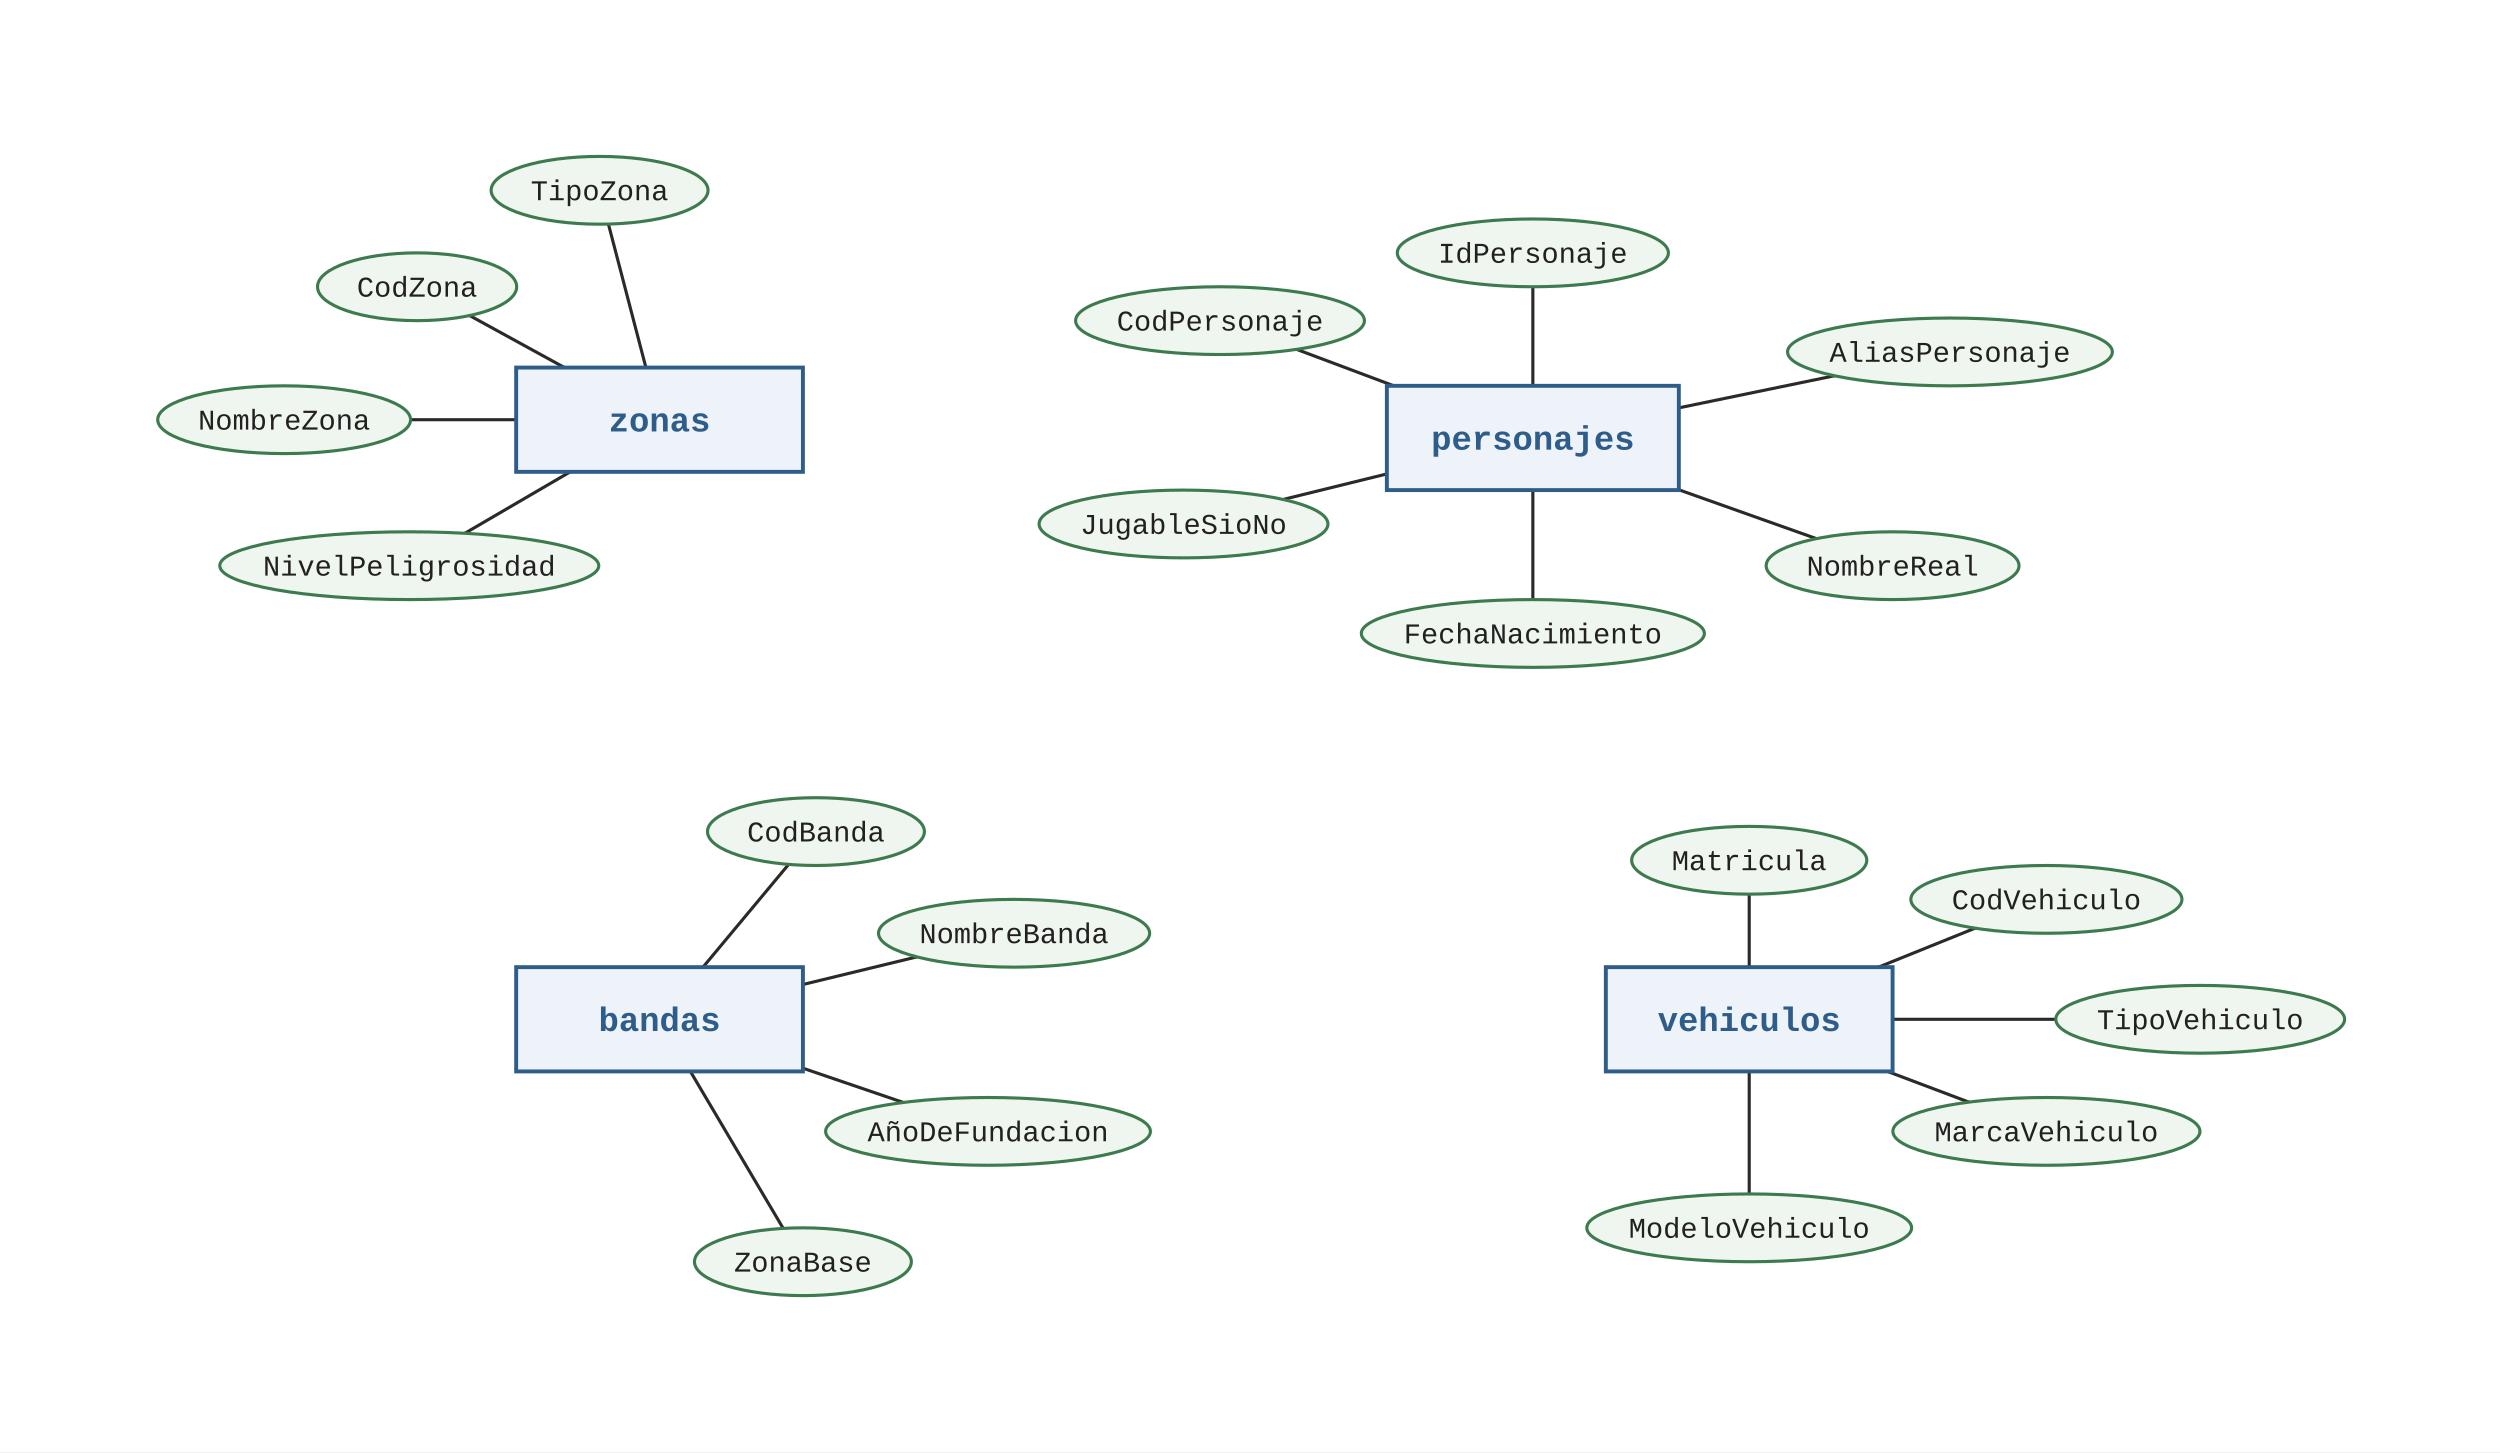
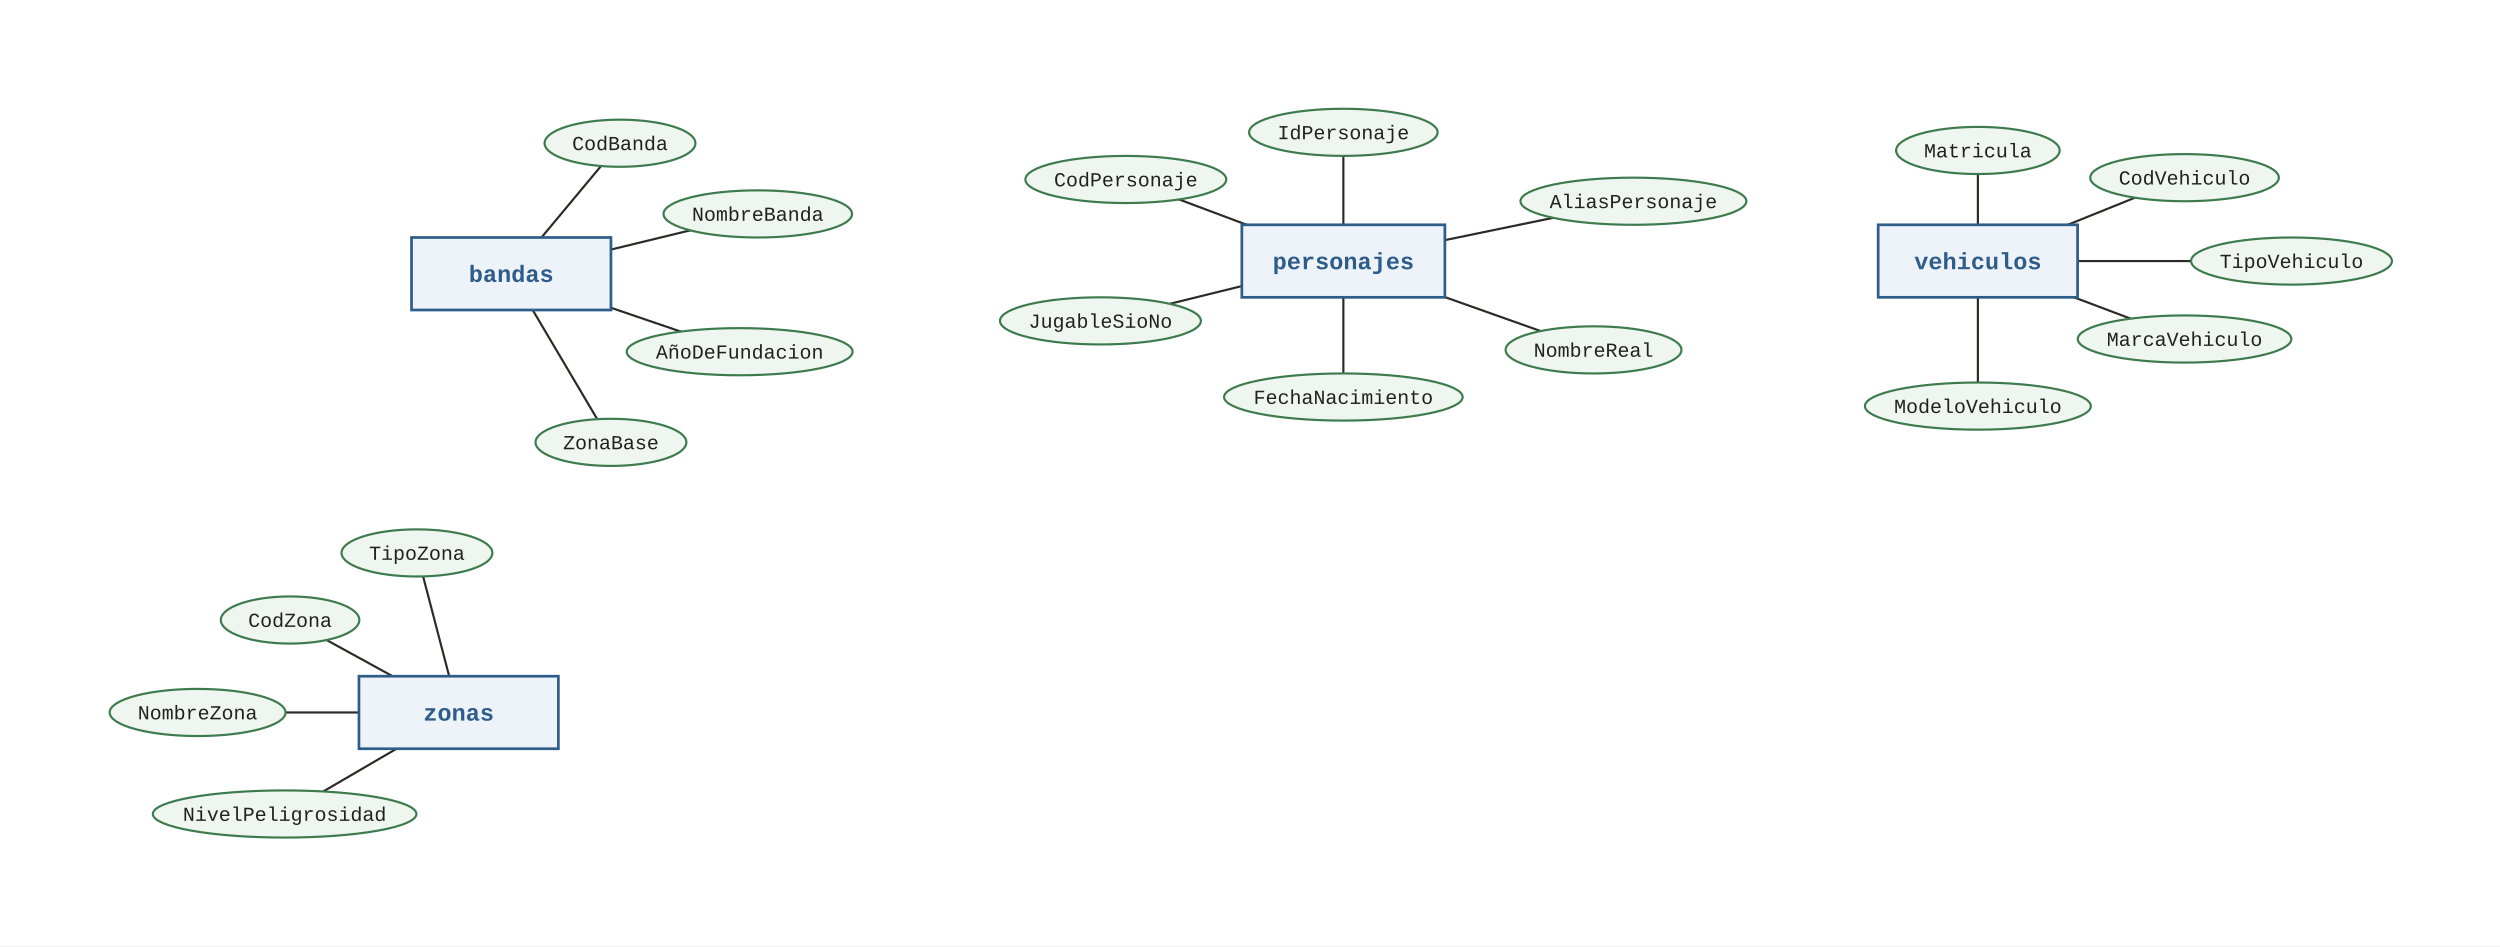
- <svg xmlns="http://www.w3.org/2000/svg" viewBox="1993 1634 959 557" width="959" height="557">
+ <svg xmlns="http://www.w3.org/2000/svg" viewBox="1840 1658 1379 522" width="1379" height="522">
  <style>.ln{stroke:#2B2A27;stroke-width:1.2}.mk{stroke:#2B2A27;stroke-width:1.5;fill:none}.mo{fill:#FFFFFF;stroke:#2B2A27;stroke-width:1.5}
.ent{fill:#EDF3F9;stroke:#2F5D8A;stroke-width:1.5}.dia{fill:#FBF2E0;stroke:#9C6510;stroke-width:1.5}.att{fill:#EEF6EF;stroke:#3D7A4E;stroke-width:1.2}.att.key{fill:#F3EDFB;stroke:#7A4FB8}.att.dr{stroke-dasharray:4 3}
.ent.in,.dia.in{fill:none}.dup{stroke:#C0362C;stroke-width:2.4}
.tx{fill:#22211F;font:11px Consolas,'JetBrains Mono','Courier New',monospace}.txk{fill:#6B3FA8;font-weight:600}.tb{font:600 13px Consolas,'JetBrains Mono','Courier New',monospace;fill:#2F5D8A}.tr{font:600 12px Consolas,'JetBrains Mono','Courier New',monospace;fill:#9C6510}.tt{font:600 10px Consolas,'JetBrains Mono','Courier New',monospace;fill:#6B6A64}
.ul{stroke:#6B3FA8;stroke-width:1}.ul.p{stroke-dasharray:3 2}.card{font:600 11px Consolas,'JetBrains Mono','Courier New',monospace;fill:#A2441C;paint-order:stroke;stroke:#FFFFFF;stroke-width:4px;stroke-linejoin:round}.cardq{fill:#6B6A64}
.tbox{fill:#FFFFFF;stroke:#A9B2C0;stroke-width:1}.thd{fill:#33557F}.thx{font:600 12.5px Consolas,'JetBrains Mono','Courier New',monospace;fill:#FFFFFF}.cx{font:11.5px Consolas,'JetBrains Mono','Courier New',monospace;fill:#22211F}.cpk{fill:#6B3FA8;font-weight:600}.cfk{fill:#A3304A}.cty{fill:#6B6A64;font-weight:400}.uq{font:600 9px Consolas,'JetBrains Mono','Courier New',monospace;fill:#2A7F8F}
.lk{stroke:#6B6A64;stroke-width:1.4;fill:none}.lk.dash{stroke-dasharray:6 4}.lkm{stroke:#6B6A64;stroke-width:1.5;fill:none}.lko{fill:#FFFFFF;stroke:#6B6A64;stroke-width:1.5}
.ipk{fill:#8E5FD0}.ifk{fill:#B4364E}.icol{fill:#2A7F8F}.inul{fill:none;stroke:#2A7F8F;stroke-width:1.3}
.rbox{fill:#FFFFFF;stroke:#22211F;stroke-width:1.1}.rnm{font:600 12.5px Consolas,'JetBrains Mono','Courier New',monospace;fill:#2F5D8A}.rcol{font:12px Consolas,'JetBrains Mono','Courier New',monospace;fill:#22211F}.rpk{font-weight:700;fill:#6B3FA8}.rfk{fill:#A3304A}.rul{stroke:#6B3FA8;stroke-width:1.1}
.rtag{font:600 9.5px Consolas,'JetBrains Mono','Courier New',monospace;fill:#6B6A64}.rarr{fill:none;stroke:#B4364E;stroke-width:1.1}.rhead{fill:#B4364E}
.ent.hd,.dia.hd{fill:none}.ktag{font:700 9px Consolas,'JetBrains Mono','Courier New',monospace;fill:#6B6A64}.rlab{fill:#FFFFFF;stroke:none;opacity:.92}.dia.assoc{stroke-dasharray:5 3}.ln.lid{stroke-width:2.2}.isal{fill:#9C6510}.skt{fill:#2F5D8A}
.thx.dup{fill:#FFC2BD}.cx.dup,.rnm.dup,.rcol.dup{fill:#C0362C;text-decoration:underline}
.note{stroke-width:1.2}.note-fold{stroke-width:1.2}.nc-y{fill:#FFF4C2;stroke:#D2AE36}.nc-b{fill:#DDEBFA;stroke:#7AA3D6}.nc-g{fill:#DFF2E1;stroke:#7DBB87}.nc-p{fill:#FBE1EC;stroke:#D98AAE}.note-fold{filter:brightness(.93)}.note-tx{font:12px 'Segoe UI',Arial,sans-serif;fill:#2B2A27}</style>
-   <rect x="1993" y="1634" width="959" height="557" fill="#ffffff" />
-   <line x1="2246" y1="1795" x2="2153" y2="1744" class="ln" />
-   <line x1="2246" y1="1795" x2="2102" y2="1795" class="ln" />
-   <line x1="2246" y1="1795" x2="2223" y2="1707" class="ln" />
-   <line x1="2246" y1="1795" x2="2150" y2="1851" class="ln" />
+   <rect x="1840" y="1658" width="1379" height="522" fill="#ffffff" />
+   <line x1="2093" y1="2051" x2="2000" y2="2000" class="ln" />
+   <line x1="2093" y1="2051" x2="1949" y2="2051" class="ln" />
+   <line x1="2093" y1="2051" x2="2070" y2="1963" class="ln" />
+   <line x1="2093" y1="2051" x2="1997" y2="2107" class="ln" />
  <line x1="2581" y1="1802" x2="2581" y2="1731" class="ln" />
  <line x1="2581" y1="1802" x2="2741" y2="1769" class="ln" />
  <line x1="2581" y1="1802" x2="2719" y2="1851" class="ln" />
  <line x1="2581" y1="1802" x2="2581" y2="1877" class="ln" />
  <line x1="2581" y1="1802" x2="2447" y2="1835" class="ln" />
-   <line x1="2246" y1="2025" x2="2306" y2="1953" class="ln" />
-   <line x1="2246" y1="2025" x2="2382" y2="1992" class="ln" />
-   <line x1="2246" y1="2025" x2="2372" y2="2068" class="ln" />
-   <line x1="2246" y1="2025" x2="2301" y2="2118" class="ln" />
-   <line x1="2664" y1="2025" x2="2664" y2="1964" class="ln" />
-   <line x1="2664" y1="2025" x2="2778" y2="1979" class="ln" />
+   <line x1="2122" y1="1809" x2="2182" y2="1737" class="ln" />
+   <line x1="2122" y1="1809" x2="2258" y2="1776" class="ln" />
+   <line x1="2122" y1="1809" x2="2248" y2="1852" class="ln" />
+   <line x1="2122" y1="1809" x2="2177" y2="1902" class="ln" />
+   <line x1="2931" y1="1802" x2="2931" y2="1741" class="ln" />
+   <line x1="2931" y1="1802" x2="3045" y2="1756" class="ln" />
  <line x1="2581" y1="1802" x2="2461" y2="1757" class="ln" />
-   <line x1="2664" y1="2025" x2="2778" y2="2068" class="ln" />
-   <line x1="2664" y1="2025" x2="2664" y2="2105" class="ln" />
-   <line x1="2664" y1="2025" x2="2837" y2="2025" class="ln" />
+   <line x1="2931" y1="1802" x2="3045" y2="1845" class="ln" />
+   <line x1="2931" y1="1802" x2="2931" y2="1882" class="ln" />
+   <line x1="2931" y1="1802" x2="3104" y2="1802" class="ln" />
  <g class="node" data-id="nmwmhqvag3xdsrz">
-     <rect x="2191" y="1775" width="110" height="40" class="ent" />
-     <text x="2246" y="1799.5" text-anchor="middle" class="tb">zonas</text>
+     <rect x="2038" y="2031" width="110" height="40" class="ent" />
+     <text x="2093" y="2055.5" text-anchor="middle" class="tb">zonas</text>
  </g>
  <g class="node" data-id="nmwmhrrtz46f440">
-     <ellipse cx="2153" cy="1744" rx="38.2" ry="13" class="att" />
-     <text x="2153" y="1747.8" text-anchor="middle" class="tx">CodZona</text>
+     <ellipse cx="2000" cy="2000" rx="38.2" ry="13" class="att" />
+     <text x="2000" y="2003.8" text-anchor="middle" class="tx">CodZona</text>
  </g>
  <g class="node" data-id="nmwmhs1pz4838rc">
-     <ellipse cx="2102" cy="1795" rx="48.5" ry="13" class="att" />
-     <text x="2102" y="1798.8" text-anchor="middle" class="tx">NombreZona</text>
+     <ellipse cx="1949" cy="2051" rx="48.5" ry="13" class="att" />
+     <text x="1949" y="2054.8" text-anchor="middle" class="tx">NombreZona</text>
  </g>
  <g class="node" data-id="nmwmhse6k4avtgo">
-     <ellipse cx="2223" cy="1707" rx="41.6" ry="13" class="att" />
-     <text x="2223" y="1710.8" text-anchor="middle" class="tx">TipoZona</text>
+     <ellipse cx="2070" cy="1963" rx="41.6" ry="13" class="att" />
+     <text x="2070" y="1966.8" text-anchor="middle" class="tx">TipoZona</text>
  </g>
  <g class="node" data-id="nmwmhsl8x4cs0xw">
-     <ellipse cx="2150" cy="1851" rx="72.7" ry="13" class="att" />
-     <text x="2150" y="1854.8" text-anchor="middle" class="tx">NivelPeligrosidad</text>
+     <ellipse cx="1997" cy="2107" rx="72.7" ry="13" class="att" />
+     <text x="1997" y="2110.8" text-anchor="middle" class="tx">NivelPeligrosidad</text>
  </g>
  <g class="node" data-id="nmwmhtg534eof8d">
    <rect x="2525" y="1782" width="112" height="40" class="ent" />
    <text x="2581" y="1806.5" text-anchor="middle" class="tb">personajes</text>
  </g>
  <g class="node" data-id="nmwmhtvoe4fcd3s">
    <ellipse cx="2581" cy="1731" rx="52" ry="13" class="att" />
    <text x="2581" y="1734.8" text-anchor="middle" class="tx">IdPersonaje</text>
  </g>
  <g class="node" data-id="nmwmhtzp54hasp6">
    <ellipse cx="2741" cy="1769" rx="62.3" ry="13" class="att" />
    <text x="2741" y="1772.8" text-anchor="middle" class="tx">AliasPersonaje</text>
  </g>
  <g class="node" data-id="nmwmhu9s44jnxp9">
    <ellipse cx="2719" cy="1851" rx="48.5" ry="13" class="att" />
    <text x="2719" y="1854.8" text-anchor="middle" class="tx">NombreReal</text>
  </g>
  <g class="node" data-id="nmwmhvhij4l5lyf">
    <ellipse cx="2581" cy="1877" rx="65.8" ry="13" class="att" />
    <text x="2581" y="1880.8" text-anchor="middle" class="tx">FechaNacimiento</text>
  </g>
  <g class="node" data-id="nmwmhw2st4nqzpn">
    <ellipse cx="2447" cy="1835" rx="55.4" ry="13" class="att" />
    <text x="2447" y="1838.8" text-anchor="middle" class="tx">JugableSioNo</text>
  </g>
  <g class="node" data-id="nmwmhxjzb4pf9rv">
-     <rect x="2191" y="2005" width="110" height="40" class="ent" />
-     <text x="2246" y="2029.5" text-anchor="middle" class="tb">bandas</text>
+     <rect x="2067" y="1789" width="110" height="40" class="ent" />
+     <text x="2122" y="1813.5" text-anchor="middle" class="tb">bandas</text>
  </g>
  <g class="node" data-id="nmwmhxsy74qo5d7">
-     <ellipse cx="2306" cy="1953" rx="41.6" ry="13" class="att" />
-     <text x="2306" y="1956.8" text-anchor="middle" class="tx">CodBanda</text>
+     <ellipse cx="2182" cy="1737" rx="41.6" ry="13" class="att" />
+     <text x="2182" y="1740.8" text-anchor="middle" class="tx">CodBanda</text>
  </g>
  <g class="node" data-id="nmwmhy7ny4s7mmz">
-     <ellipse cx="2382" cy="1992" rx="52" ry="13" class="att" />
-     <text x="2382" y="1995.8" text-anchor="middle" class="tx">NombreBanda</text>
+     <ellipse cx="2258" cy="1776" rx="52" ry="13" class="att" />
+     <text x="2258" y="1779.8" text-anchor="middle" class="tx">NombreBanda</text>
  </g>
  <g class="node" data-id="nmwmhzwdd4umxmz">
-     <ellipse cx="2372" cy="2068" rx="62.3" ry="13" class="att" />
-     <text x="2372" y="2071.8" text-anchor="middle" class="tx">AñoDeFundacion</text>
+     <ellipse cx="2248" cy="1852" rx="62.3" ry="13" class="att" />
+     <text x="2248" y="1855.8" text-anchor="middle" class="tx">AñoDeFundacion</text>
  </g>
  <g class="node" data-id="nmwmi0gy84w97ze">
-     <ellipse cx="2301" cy="2118" rx="41.6" ry="13" class="att" />
-     <text x="2301" y="2121.8" text-anchor="middle" class="tx">ZonaBase</text>
+     <ellipse cx="2177" cy="1902" rx="41.6" ry="13" class="att" />
+     <text x="2177" y="1905.8" text-anchor="middle" class="tx">ZonaBase</text>
  </g>
  <g class="node" data-id="nmwmi2cq74yrbnu">
-     <rect x="2609" y="2005" width="110" height="40" class="ent" />
-     <text x="2664" y="2029.5" text-anchor="middle" class="tb">vehiculos</text>
+     <rect x="2876" y="1782" width="110" height="40" class="ent" />
+     <text x="2931" y="1806.5" text-anchor="middle" class="tb">vehiculos</text>
  </g>
  <g class="node" data-id="nmwmi2nv34ztt1i">
-     <ellipse cx="2664" cy="1964" rx="45.1" ry="13" class="att" />
-     <text x="2664" y="1967.8" text-anchor="middle" class="tx">Matricula</text>
+     <ellipse cx="2931" cy="1741" rx="45.1" ry="13" class="att" />
+     <text x="2931" y="1744.8" text-anchor="middle" class="tx">Matricula</text>
  </g>
  <g class="node" data-id="nmwmi3kmf51jxje">
-     <ellipse cx="2778" cy="1979" rx="52" ry="13" class="att" />
-     <text x="2778" y="1982.8" text-anchor="middle" class="tx">CodVehiculo</text>
+     <ellipse cx="3045" cy="1756" rx="52" ry="13" class="att" />
+     <text x="3045" y="1759.8" text-anchor="middle" class="tx">CodVehiculo</text>
  </g>
  <g class="node" data-id="nmwmi402d53smqh">
    <ellipse cx="2461" cy="1757" rx="55.4" ry="13" class="att" />
    <text x="2461" y="1760.8" text-anchor="middle" class="tx">CodPersonaje</text>
  </g>
  <g class="node" data-id="nmwmi4m2t551h8a">
-     <ellipse cx="2778" cy="2068" rx="58.9" ry="13" class="att" />
-     <text x="2778" y="2071.8" text-anchor="middle" class="tx">MarcaVehiculo</text>
+     <ellipse cx="3045" cy="1845" rx="58.9" ry="13" class="att" />
+     <text x="3045" y="1848.8" text-anchor="middle" class="tx">MarcaVehiculo</text>
  </g>
  <g class="node" data-id="nmwmi5d3357tlys">
-     <ellipse cx="2664" cy="2105" rx="62.3" ry="13" class="att" />
-     <text x="2664" y="2108.8" text-anchor="middle" class="tx">ModeloVehiculo</text>
+     <ellipse cx="2931" cy="1882" rx="62.3" ry="13" class="att" />
+     <text x="2931" y="1885.8" text-anchor="middle" class="tx">ModeloVehiculo</text>
  </g>
  <g class="node" data-id="nmwmi6y4t590tg7">
-     <ellipse cx="2837" cy="2025" rx="55.4" ry="13" class="att" />
-     <text x="2837" y="2028.8" text-anchor="middle" class="tx">TipoVehiculo</text>
+     <ellipse cx="3104" cy="1802" rx="55.4" ry="13" class="att" />
+     <text x="3104" y="1805.8" text-anchor="middle" class="tx">TipoVehiculo</text>
  </g>
</svg>
